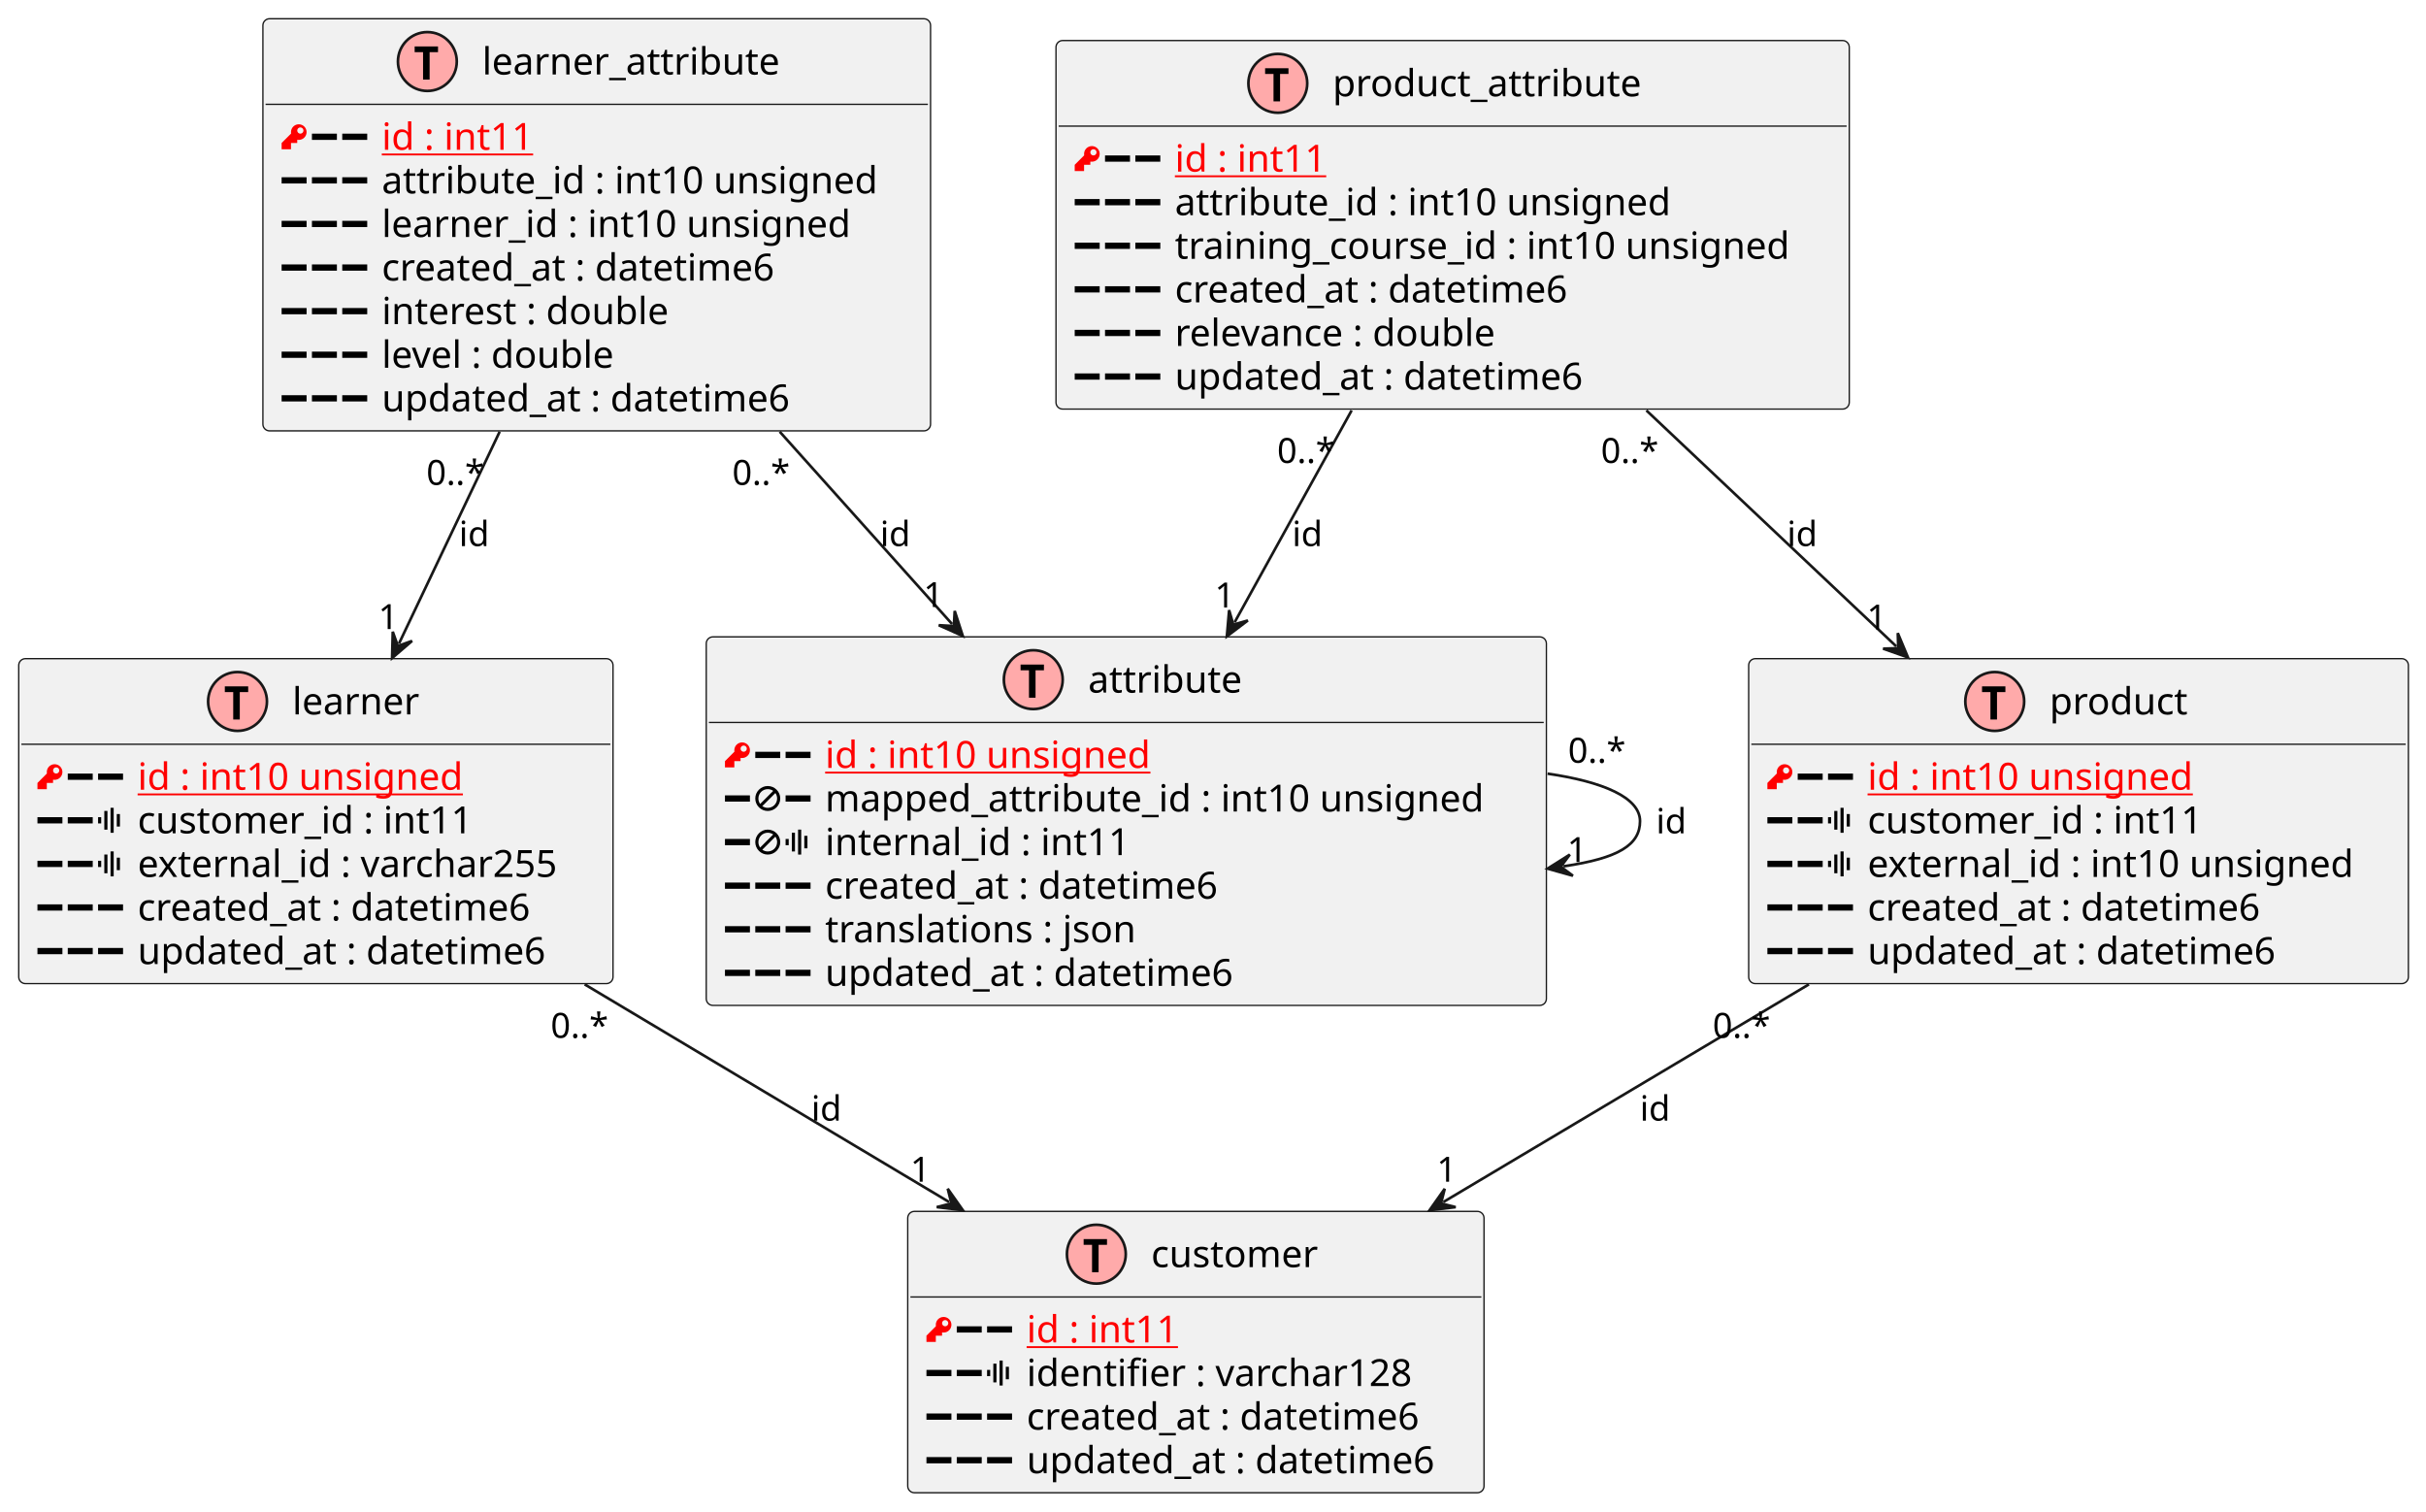
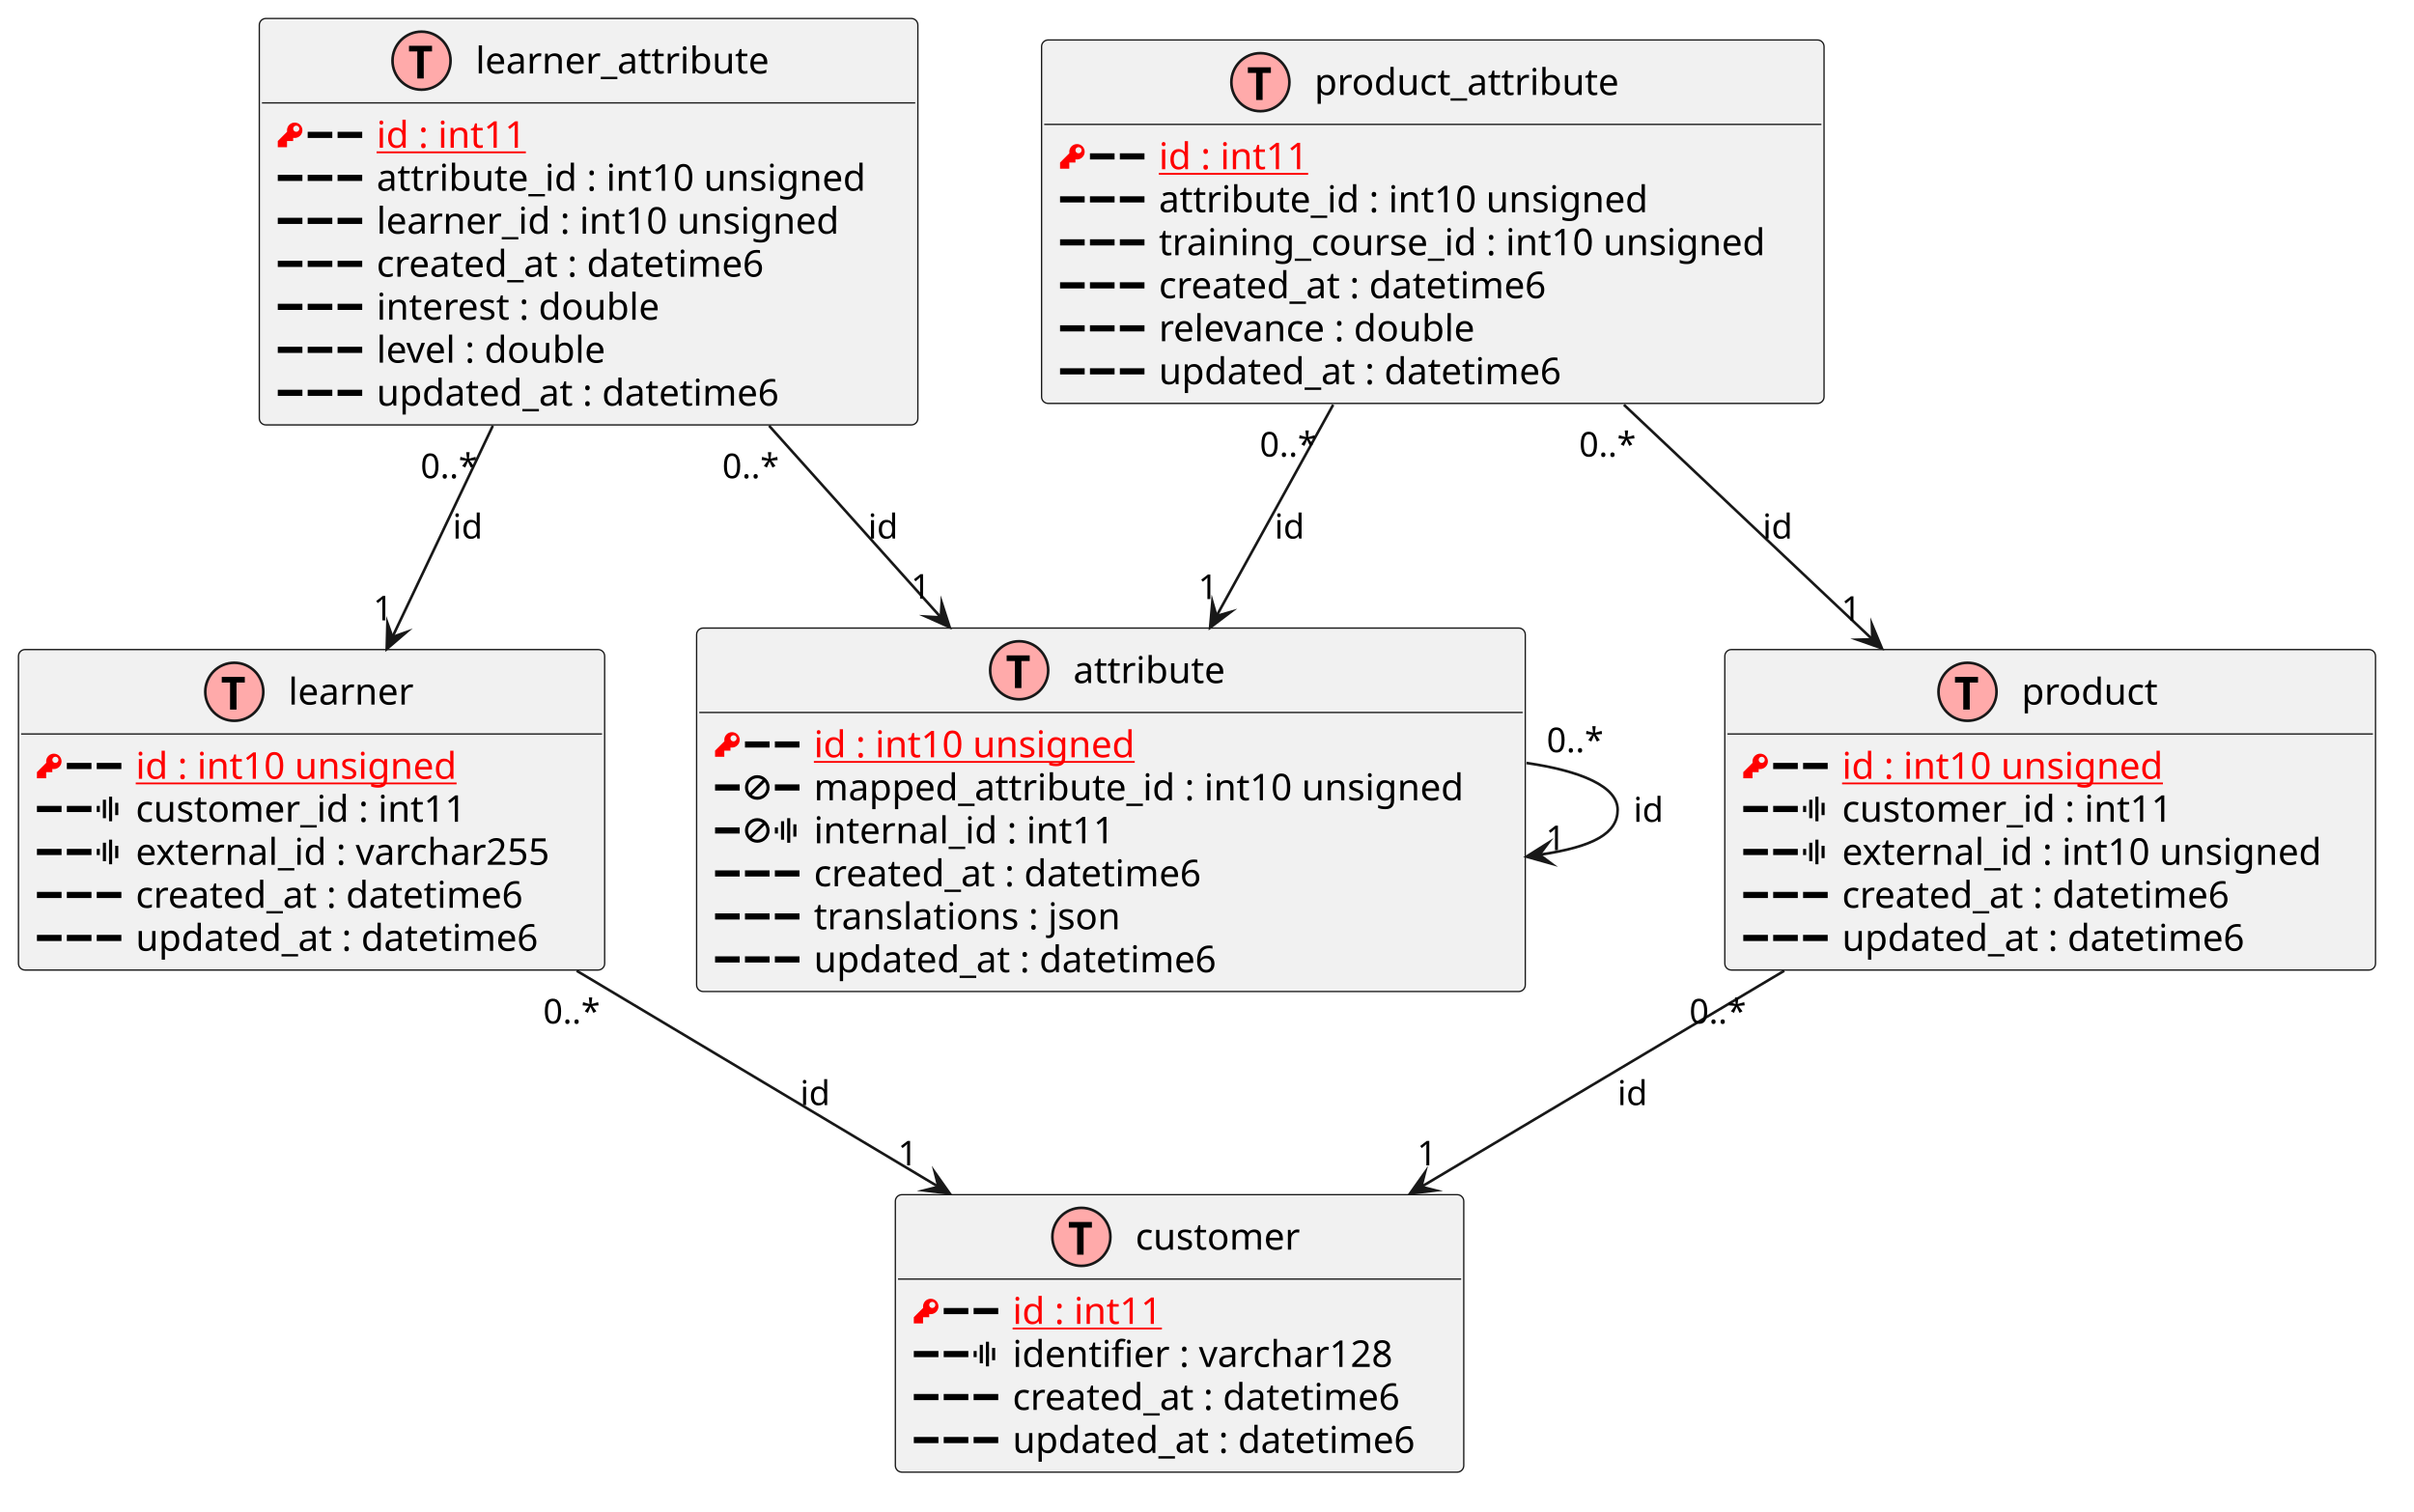
- <svg xmlns="http://www.w3.org/2000/svg" contentStyleType="text/css" data-diagram-type="CLASS" height="565px" preserveAspectRatio="none" style="width:907px;height:565px;background:#FFFFFF;" version="1.1" viewBox="0 0 907 565" width="907px" zoomAndPan="magnify">
+ <svg xmlns="http://www.w3.org/2000/svg" contentStyleType="text/css" data-diagram-type="CLASS" height="573px" preserveAspectRatio="none" style="width:915px;height:573px;background:#FFFFFF;" version="1.1" viewBox="0 0 915 573" width="915px" zoomAndPan="magnify">
  <defs />
  <g>
-     <g class="entity" data-qualified-name="customer" data-source-line="63" id="ent0002">
+     <g class="entity" data-qualified-name="customer" data-source-line="63" id="ent0001">
      <rect fill="#F1F1F1" height="105.188" rx="2.5" ry="2.5" style="stroke:#181818;stroke-width:0.5;" width="215.456" x="339.37" y="452.86" />
      <ellipse cx="409.885" cy="468.86" fill="#FFAAAA" rx="11" ry="11" style="stroke:#181818;stroke-width:1;" />
      <path d="M410.729,475.61 L408.276,475.61 L408.276,465.36 L405.135,465.36 L405.135,463.219 L413.87,463.219 L413.87,465.36 L410.729,465.36 L410.729,475.61 Z " fill="#000000" />
      <text fill="#000000" font-family="sans-serif" font-size="14" lengthAdjust="spacing" textLength="65.926" x="430.385" y="473.707">customer</text>
      <line style="stroke:#181818;stroke-width:0.5;" x1="340.37" x2="553.826" y1="484.86" y2="484.86" />
      <path d="M352.787,492.324 C351.177,492.324 349.87,493.63 349.87,495.24 C349.87,495.427 349.87,495.613 349.905,495.788 L346.37,499.324 L346.37,501.657 L349.87,501.657 L349.87,499.324 L352.203,499.324 L352.203,498.157 L352.238,498.122 C352.413,498.157 352.6,498.157 352.787,498.157 C354.397,498.157 355.703,496.85 355.703,495.24 C355.703,493.63 354.397,492.324 352.787,492.324 M353.37,493.49 C354.012,493.49 354.537,494.015 354.537,494.657 C354.537,495.298 354.012,495.824 353.37,495.824 C352.728,495.824 352.203,495.298 352.203,494.657 C352.203,494.015 352.728,493.49 353.37,493.49" fill="#FF0000" />
      <path d="M357.703,495.824 L357.703,498.157 L367.037,498.157 L367.037,495.824 L357.703,495.824" fill="#000000" />
      <path d="M369.037,495.824 L369.037,498.157 L378.37,498.157 L378.37,495.824 L369.037,495.824" fill="#000000" />
      <text fill="#000000" font-family="sans-serif" font-size="14" lengthAdjust="spacing" textLength="4.45" x="379.37" y="501.855"> </text>
      <text fill="#FF0000" font-family="sans-serif" font-size="14" lengthAdjust="spacing" text-decoration="underline" textLength="62.46" x="383.82" y="501.855">id : int11</text>
      <path d="M346.37,512.12 L346.37,514.454 L355.703,514.454 L355.703,512.12 L346.37,512.12" fill="#000000" />
      <path d="M357.703,512.12 L357.703,514.454 L367.037,514.454 L367.037,512.12 L357.703,512.12" fill="#000000" />
      <path d="M373.703,508.62 L373.703,517.954 L374.87,517.954 L374.87,508.62 L373.703,508.62 M371.37,509.787 L371.37,516.787 L372.537,516.787 L372.537,509.787 L371.37,509.787 M376.037,510.954 L376.037,515.62 L377.203,515.62 L377.203,510.954 L376.037,510.954 M369.037,512.12 L369.037,514.454 L370.203,514.454 L370.203,512.12 L369.037,512.12" fill="#000000" />
      <text fill="#000000" font-family="sans-serif" font-size="14" lengthAdjust="spacing" textLength="156.693" x="383.82" y="518.152">identifier : varchar128</text>
      <path d="M346.37,528.417 L346.37,530.751 L355.703,530.751 L355.703,528.417 L346.37,528.417" fill="#000000" />
      <path d="M357.703,528.417 L357.703,530.751 L367.037,530.751 L367.037,528.417 L357.703,528.417" fill="#000000" />
      <path d="M369.037,528.417 L369.037,530.751 L378.37,530.751 L378.37,528.417 L369.037,528.417" fill="#000000" />
      <text fill="#000000" font-family="sans-serif" font-size="14" lengthAdjust="spacing" textLength="160.426" x="383.82" y="534.449">created_at : datetime6</text>
      <path d="M346.37,544.714 L346.37,547.048 L355.703,547.048 L355.703,544.714 L346.37,544.714" fill="#000000" />
      <path d="M357.703,544.714 L357.703,547.048 L367.037,547.048 L367.037,544.714 L357.703,544.714" fill="#000000" />
      <path d="M369.037,544.714 L369.037,547.048 L378.37,547.048 L378.37,544.714 L369.037,544.714" fill="#000000" />
      <text fill="#000000" font-family="sans-serif" font-size="14" lengthAdjust="spacing" textLength="165.006" x="383.82" y="550.746">updated_at : datetime6</text>
    </g>
-     <g class="entity" data-qualified-name="learner" data-source-line="70" id="ent0003">
+     <g class="entity" data-qualified-name="learner" data-source-line="70" id="ent0002">
      <rect fill="#F1F1F1" height="121.484" rx="2.5" ry="2.5" style="stroke:#181818;stroke-width:0.5;" width="222.19" x="7" y="246.23" />
      <ellipse cx="88.805" cy="262.23" fill="#FFAAAA" rx="11" ry="11" style="stroke:#181818;stroke-width:1;" />
      <path d="M89.648,268.98 L87.195,268.98 L87.195,258.73 L84.055,258.73 L84.055,256.589 L92.789,256.589 L92.789,258.73 L89.648,258.73 L89.648,268.98 Z " fill="#000000" />
      <text fill="#000000" font-family="sans-serif" font-size="14" lengthAdjust="spacing" textLength="50.08" x="109.305" y="267.077">learner</text>
      <line style="stroke:#181818;stroke-width:0.5;" x1="8" x2="228.19" y1="278.23" y2="278.23" />
      <path d="M20.417,285.693 C18.807,285.693 17.5,287 17.5,288.61 C17.5,288.797 17.5,288.983 17.535,289.159 L14,292.693 L14,295.027 L17.5,295.027 L17.5,292.693 L19.833,292.693 L19.833,291.527 L19.868,291.492 C20.043,291.527 20.23,291.527 20.417,291.527 C22.027,291.527 23.333,290.22 23.333,288.61 C23.333,287 22.027,285.693 20.417,285.693 M21,286.86 C21.642,286.86 22.167,287.385 22.167,288.027 C22.167,288.668 21.642,289.193 21,289.193 C20.358,289.193 19.833,288.668 19.833,288.027 C19.833,287.385 20.358,286.86 21,286.86" fill="#FF0000" />
      <path d="M25.333,289.193 L25.333,291.527 L34.667,291.527 L34.667,289.193 L25.333,289.193" fill="#000000" />
      <path d="M36.667,289.193 L36.667,291.527 L46,291.527 L46,289.193 L36.667,289.193" fill="#000000" />
      <text fill="#000000" font-family="sans-serif" font-size="14" lengthAdjust="spacing" textLength="4.45" x="47" y="295.225"> </text>
      <text fill="#FF0000" font-family="sans-serif" font-size="14" lengthAdjust="spacing" text-decoration="underline" textLength="131.1" x="51.45" y="295.225">id : int10 unsigned</text>
      <path d="M14,305.49 L14,307.824 L23.333,307.824 L23.333,305.49 L14,305.49" fill="#000000" />
      <path d="M25.333,305.49 L25.333,307.824 L34.667,307.824 L34.667,305.49 L25.333,305.49" fill="#000000" />
      <path d="M41.333,301.99 L41.333,311.324 L42.5,311.324 L42.5,301.99 L41.333,301.99 M39,303.157 L39,310.157 L40.167,310.157 L40.167,303.157 L39,303.157 M43.667,304.324 L43.667,308.99 L44.833,308.99 L44.833,304.324 L43.667,304.324 M36.667,305.49 L36.667,307.824 L37.833,307.824 L37.833,305.49 L36.667,305.49" fill="#000000" />
      <text fill="#000000" font-family="sans-serif" font-size="14" lengthAdjust="spacing" textLength="135.386" x="51.45" y="311.522">customer_id : int11</text>
      <path d="M14,321.787 L14,324.121 L23.333,324.121 L23.333,321.787 L14,321.787" fill="#000000" />
      <path d="M25.333,321.787 L25.333,324.121 L34.667,324.121 L34.667,321.787 L25.333,321.787" fill="#000000" />
      <path d="M41.333,318.287 L41.333,327.621 L42.5,327.621 L42.5,318.287 L41.333,318.287 M39,319.454 L39,326.454 L40.167,326.454 L40.167,319.454 L39,319.454 M43.667,320.621 L43.667,325.287 L44.833,325.287 L44.833,320.621 L43.667,320.621 M36.667,321.787 L36.667,324.121 L37.833,324.121 L37.833,321.787 L36.667,321.787" fill="#000000" />
      <text fill="#000000" font-family="sans-serif" font-size="14" lengthAdjust="spacing" textLength="171.739" x="51.45" y="327.819">external_id : varchar255</text>
      <path d="M14,338.084 L14,340.418 L23.333,340.418 L23.333,338.084 L14,338.084" fill="#000000" />
      <path d="M25.333,338.084 L25.333,340.418 L34.667,340.418 L34.667,338.084 L25.333,338.084" fill="#000000" />
      <path d="M36.667,338.084 L36.667,340.418 L46,340.418 L46,338.084 L36.667,338.084" fill="#000000" />
      <text fill="#000000" font-family="sans-serif" font-size="14" lengthAdjust="spacing" textLength="160.426" x="51.45" y="344.116">created_at : datetime6</text>
      <path d="M14,354.381 L14,356.714 L23.333,356.714 L23.333,354.381 L14,354.381" fill="#000000" />
      <path d="M25.333,354.381 L25.333,356.714 L34.667,356.714 L34.667,354.381 L25.333,354.381" fill="#000000" />
      <path d="M36.667,354.381 L36.667,356.714 L46,356.714 L46,354.381 L36.667,354.381" fill="#000000" />
      <text fill="#000000" font-family="sans-serif" font-size="14" lengthAdjust="spacing" textLength="165.006" x="51.45" y="360.413">updated_at : datetime6</text>
    </g>
-     <g class="entity" data-qualified-name="learner_attribute" data-source-line="79" id="ent0005">
+     <g class="entity" data-qualified-name="learner_attribute" data-source-line="79" id="ent0004">
      <rect fill="#F1F1F1" height="154.078" rx="2.5" ry="2.5" style="stroke:#181818;stroke-width:0.5;" width="249.615" x="98.29" y="7" />
      <ellipse cx="159.775" cy="23" fill="#FFAAAA" rx="11" ry="11" style="stroke:#181818;stroke-width:1;" />
      <path d="M160.619,29.75 L158.166,29.75 L158.166,19.5 L155.025,19.5 L155.025,17.359 L163.759,17.359 L163.759,19.5 L160.619,19.5 L160.619,29.75 Z " fill="#000000" />
      <text fill="#000000" font-family="sans-serif" font-size="14" lengthAdjust="spacing" textLength="118.145" x="180.275" y="27.847">learner_attribute</text>
      <line style="stroke:#181818;stroke-width:0.5;" x1="99.29" x2="346.905" y1="39" y2="39" />
      <path d="M111.707,46.464 C110.097,46.464 108.79,47.77 108.79,49.38 C108.79,49.567 108.79,49.754 108.825,49.928 L105.29,53.464 L105.29,55.797 L108.79,55.797 L108.79,53.464 L111.123,53.464 L111.123,52.297 L111.158,52.262 C111.333,52.297 111.52,52.297 111.707,52.297 C113.317,52.297 114.623,50.99 114.623,49.38 C114.623,47.77 113.317,46.464 111.707,46.464 M112.29,47.63 C112.932,47.63 113.457,48.155 113.457,48.797 C113.457,49.438 112.932,49.964 112.29,49.964 C111.648,49.964 111.123,49.438 111.123,48.797 C111.123,48.155 111.648,47.63 112.29,47.63" fill="#FF0000" />
      <path d="M116.623,49.964 L116.623,52.297 L125.957,52.297 L125.957,49.964 L116.623,49.964" fill="#000000" />
      <path d="M127.957,49.964 L127.957,52.297 L137.29,52.297 L137.29,49.964 L127.957,49.964" fill="#000000" />
      <text fill="#000000" font-family="sans-serif" font-size="14" lengthAdjust="spacing" textLength="4.45" x="138.29" y="55.995"> </text>
      <text fill="#FF0000" font-family="sans-serif" font-size="14" lengthAdjust="spacing" text-decoration="underline" textLength="62.46" x="142.74" y="55.995">id : int11</text>
      <path d="M105.29,66.26 L105.29,68.594 L114.623,68.594 L114.623,66.26 L105.29,66.26" fill="#000000" />
      <path d="M116.623,66.26 L116.623,68.594 L125.957,68.594 L125.957,66.26 L116.623,66.26" fill="#000000" />
      <path d="M127.957,66.26 L127.957,68.594 L137.29,68.594 L137.29,66.26 L127.957,66.26" fill="#000000" />
      <text fill="#000000" font-family="sans-serif" font-size="14" lengthAdjust="spacing" textLength="199.165" x="142.74" y="72.292">attribute_id : int10 unsigned</text>
      <path d="M105.29,82.557 L105.29,84.891 L114.623,84.891 L114.623,82.557 L105.29,82.557" fill="#000000" />
      <path d="M116.623,82.557 L116.623,84.891 L125.957,84.891 L125.957,82.557 L116.623,82.557" fill="#000000" />
      <path d="M127.957,82.557 L127.957,84.891 L137.29,84.891 L137.29,82.557 L127.957,82.557" fill="#000000" />
      <text fill="#000000" font-family="sans-serif" font-size="14" lengthAdjust="spacing" textLength="188.18" x="142.74" y="88.589">learner_id : int10 unsigned</text>
      <path d="M105.29,98.854 L105.29,101.188 L114.623,101.188 L114.623,98.854 L105.29,98.854" fill="#000000" />
      <path d="M116.623,98.854 L116.623,101.188 L125.957,101.188 L125.957,98.854 L116.623,98.854" fill="#000000" />
      <path d="M127.957,98.854 L127.957,101.188 L137.29,101.188 L137.29,98.854 L127.957,98.854" fill="#000000" />
      <text fill="#000000" font-family="sans-serif" font-size="14" lengthAdjust="spacing" textLength="160.426" x="142.74" y="104.886">created_at : datetime6</text>
      <path d="M105.29,115.151 L105.29,117.484 L114.623,117.484 L114.623,115.151 L105.29,115.151" fill="#000000" />
      <path d="M116.623,115.151 L116.623,117.484 L125.957,117.484 L125.957,115.151 L116.623,115.151" fill="#000000" />
      <path d="M127.957,115.151 L127.957,117.484 L137.29,117.484 L137.29,115.151 L127.957,115.151" fill="#000000" />
      <text fill="#000000" font-family="sans-serif" font-size="14" lengthAdjust="spacing" textLength="115.35" x="142.74" y="121.183">interest : double</text>
      <path d="M105.29,131.448 L105.29,133.781 L114.623,133.781 L114.623,131.448 L105.29,131.448" fill="#000000" />
      <path d="M116.623,131.448 L116.623,133.781 L125.957,133.781 L125.957,131.448 L116.623,131.448" fill="#000000" />
      <path d="M127.957,131.448 L127.957,133.781 L137.29,133.781 L137.29,131.448 L127.957,131.448" fill="#000000" />
      <text fill="#000000" font-family="sans-serif" font-size="14" lengthAdjust="spacing" textLength="94.623" x="142.74" y="137.48">level : double</text>
      <path d="M105.29,147.745 L105.29,150.078 L114.623,150.078 L114.623,147.745 L105.29,147.745" fill="#000000" />
      <path d="M116.623,147.745 L116.623,150.078 L125.957,150.078 L125.957,147.745 L116.623,147.745" fill="#000000" />
      <path d="M127.957,147.745 L127.957,150.078 L137.29,150.078 L137.29,147.745 L127.957,147.745" fill="#000000" />
      <text fill="#000000" font-family="sans-serif" font-size="14" lengthAdjust="spacing" textLength="165.006" x="142.74" y="153.776">updated_at : datetime6</text>
    </g>
-     <g class="entity" data-qualified-name="attribute" data-source-line="88" id="ent0006">
+     <g class="entity" data-qualified-name="attribute" data-source-line="88" id="ent0005">
      <rect fill="#F1F1F1" height="137.781" rx="2.5" ry="2.5" style="stroke:#181818;stroke-width:0.5;" width="314.106" x="264.04" y="238.08" />
      <ellipse cx="386.31" cy="254.08" fill="#FFAAAA" rx="11" ry="11" style="stroke:#181818;stroke-width:1;" />
      <path d="M387.154,260.83 L384.701,260.83 L384.701,250.58 L381.56,250.58 L381.56,248.439 L390.294,248.439 L390.294,250.58 L387.154,250.58 L387.154,260.83 Z " fill="#000000" />
      <text fill="#000000" font-family="sans-serif" font-size="14" lengthAdjust="spacing" textLength="61.065" x="406.81" y="258.927">attribute</text>
      <line style="stroke:#181818;stroke-width:0.5;" x1="265.04" x2="577.145" y1="270.08" y2="270.08" />
      <path d="M277.457,277.543 C275.847,277.543 274.54,278.85 274.54,280.46 C274.54,280.647 274.54,280.834 274.575,281.009 L271.04,284.543 L271.04,286.877 L274.54,286.877 L274.54,284.543 L276.873,284.543 L276.873,283.377 L276.908,283.342 C277.083,283.377 277.27,283.377 277.457,283.377 C279.067,283.377 280.373,282.07 280.373,280.46 C280.373,278.85 279.067,277.543 277.457,277.543 M278.04,278.71 C278.682,278.71 279.207,279.235 279.207,279.877 C279.207,280.519 278.682,281.043 278.04,281.043 C277.398,281.043 276.873,280.519 276.873,279.877 C276.873,279.235 277.398,278.71 278.04,278.71" fill="#FF0000" />
      <path d="M282.373,281.043 L282.373,283.377 L291.707,283.377 L291.707,281.043 L282.373,281.043" fill="#000000" />
      <path d="M293.707,281.043 L293.707,283.377 L303.04,283.377 L303.04,281.043 L293.707,281.043" fill="#000000" />
      <text fill="#000000" font-family="sans-serif" font-size="14" lengthAdjust="spacing" textLength="4.45" x="304.04" y="287.075"> </text>
      <text fill="#FF0000" font-family="sans-serif" font-size="14" lengthAdjust="spacing" text-decoration="underline" textLength="131.1" x="308.49" y="287.075">id : int10 unsigned</text>
      <path d="M271.04,297.34 L271.04,299.674 L280.373,299.674 L280.373,297.34 L271.04,297.34" fill="#000000" />
      <path d="M287.04,293.84 C284.473,293.84 282.373,295.94 282.373,298.507 C282.373,301.074 284.473,303.174 287.04,303.174 C289.607,303.174 291.707,301.074 291.707,298.507 C291.707,295.94 289.607,293.84 287.04,293.84 M287.04,295.007 C287.81,295.007 288.51,295.252 289.082,295.66 L284.193,300.549 C283.785,299.977 283.54,299.277 283.54,298.507 C283.54,296.57 285.103,295.007 287.04,295.007 M289.887,296.465 C290.295,297.037 290.54,297.737 290.54,298.507 C290.54,300.444 288.977,302.007 287.04,302.007 C286.27,302.007 285.57,301.762 284.998,301.354 L289.887,296.465" fill="#000000" />
      <path d="M293.707,297.34 L293.707,299.674 L303.04,299.674 L303.04,297.34 L293.707,297.34" fill="#000000" />
      <text fill="#000000" font-family="sans-serif" font-size="14" lengthAdjust="spacing" textLength="263.655" x="308.49" y="303.372">mapped_attribute_id : int10 unsigned</text>
      <path d="M271.04,313.637 L271.04,315.971 L280.373,315.971 L280.373,313.637 L271.04,313.637" fill="#000000" />
      <path d="M287.04,310.137 C284.473,310.137 282.373,312.237 282.373,314.804 C282.373,317.371 284.473,319.471 287.04,319.471 C289.607,319.471 291.707,317.371 291.707,314.804 C291.707,312.237 289.607,310.137 287.04,310.137 M287.04,311.304 C287.81,311.304 288.51,311.549 289.082,311.957 L284.193,316.846 C283.785,316.274 283.54,315.574 283.54,314.804 C283.54,312.867 285.103,311.304 287.04,311.304 M289.887,312.762 C290.295,313.334 290.54,314.034 290.54,314.804 C290.54,316.741 288.977,318.304 287.04,318.304 C286.27,318.304 285.57,318.059 284.998,317.651 L289.887,312.762" fill="#000000" />
      <path d="M298.373,310.137 L298.373,319.471 L299.54,319.471 L299.54,310.137 L298.373,310.137 M296.04,311.304 L296.04,318.304 L297.207,318.304 L297.207,311.304 L296.04,311.304 M300.707,312.471 L300.707,317.137 L301.873,317.137 L301.873,312.471 L300.707,312.471 M293.707,313.637 L293.707,315.971 L294.873,315.971 L294.873,313.637 L293.707,313.637" fill="#000000" />
      <text fill="#000000" font-family="sans-serif" font-size="14" lengthAdjust="spacing" textLength="123.423" x="308.49" y="319.669">internal_id : int11</text>
      <path d="M271.04,329.934 L271.04,332.267 L280.373,332.267 L280.373,329.934 L271.04,329.934" fill="#000000" />
      <path d="M282.373,329.934 L282.373,332.267 L291.707,332.267 L291.707,329.934 L282.373,329.934" fill="#000000" />
      <path d="M293.707,329.934 L293.707,332.267 L303.04,332.267 L303.04,329.934 L293.707,329.934" fill="#000000" />
      <text fill="#000000" font-family="sans-serif" font-size="14" lengthAdjust="spacing" textLength="160.426" x="308.49" y="335.966">created_at : datetime6</text>
      <path d="M271.04,346.231 L271.04,348.564 L280.373,348.564 L280.373,346.231 L271.04,346.231" fill="#000000" />
      <path d="M282.373,346.231 L282.373,348.564 L291.707,348.564 L291.707,346.231 L282.373,346.231" fill="#000000" />
      <path d="M293.707,346.231 L293.707,348.564 L303.04,348.564 L303.04,346.231 L293.707,346.231" fill="#000000" />
      <text fill="#000000" font-family="sans-serif" font-size="14" lengthAdjust="spacing" textLength="124.811" x="308.49" y="352.263">translations : json</text>
      <path d="M271.04,362.528 L271.04,364.861 L280.373,364.861 L280.373,362.528 L271.04,362.528" fill="#000000" />
      <path d="M282.373,362.528 L282.373,364.861 L291.707,364.861 L291.707,362.528 L282.373,362.528" fill="#000000" />
      <path d="M293.707,362.528 L293.707,364.861 L303.04,364.861 L303.04,362.528 L293.707,362.528" fill="#000000" />
      <text fill="#000000" font-family="sans-serif" font-size="14" lengthAdjust="spacing" textLength="165.006" x="308.49" y="368.56">updated_at : datetime6</text>
    </g>
-     <g class="entity" data-qualified-name="product" data-source-line="101" id="ent0010">
+     <g class="entity" data-qualified-name="product" data-source-line="101" id="ent0009">
      <rect fill="#F1F1F1" height="121.484" rx="2.5" ry="2.5" style="stroke:#181818;stroke-width:0.5;" width="246.648" x="653.77" y="246.23" />
      <ellipse cx="745.767" cy="262.23" fill="#FFAAAA" rx="11" ry="11" style="stroke:#181818;stroke-width:1;" />
      <path d="M746.611,268.98 L744.158,268.98 L744.158,258.73 L741.017,258.73 L741.017,256.589 L749.751,256.589 L749.751,258.73 L746.611,258.73 L746.611,268.98 Z " fill="#000000" />
      <text fill="#000000" font-family="sans-serif" font-size="14" lengthAdjust="spacing" textLength="54.154" x="766.267" y="267.077">product</text>
      <line style="stroke:#181818;stroke-width:0.5;" x1="654.77" x2="899.418" y1="278.23" y2="278.23" />
      <path d="M667.187,285.693 C665.577,285.693 664.27,287 664.27,288.61 C664.27,288.797 664.27,288.983 664.305,289.159 L660.77,292.693 L660.77,295.027 L664.27,295.027 L664.27,292.693 L666.603,292.693 L666.603,291.527 L666.638,291.492 C666.813,291.527 667,291.527 667.187,291.527 C668.797,291.527 670.103,290.22 670.103,288.61 C670.103,287 668.797,285.693 667.187,285.693 M667.77,286.86 C668.412,286.86 668.937,287.385 668.937,288.027 C668.937,288.668 668.412,289.193 667.77,289.193 C667.128,289.193 666.603,288.668 666.603,288.027 C666.603,287.385 667.128,286.86 667.77,286.86" fill="#FF0000" />
      <path d="M672.103,289.193 L672.103,291.527 L681.437,291.527 L681.437,289.193 L672.103,289.193" fill="#000000" />
      <path d="M683.437,289.193 L683.437,291.527 L692.77,291.527 L692.77,289.193 L683.437,289.193" fill="#000000" />
      <text fill="#000000" font-family="sans-serif" font-size="14" lengthAdjust="spacing" textLength="4.45" x="693.77" y="295.225"> </text>
      <text fill="#FF0000" font-family="sans-serif" font-size="14" lengthAdjust="spacing" text-decoration="underline" textLength="131.1" x="698.22" y="295.225">id : int10 unsigned</text>
      <path d="M660.77,305.49 L660.77,307.824 L670.103,307.824 L670.103,305.49 L660.77,305.49" fill="#000000" />
      <path d="M672.103,305.49 L672.103,307.824 L681.437,307.824 L681.437,305.49 L672.103,305.49" fill="#000000" />
      <path d="M688.103,301.99 L688.103,311.324 L689.27,311.324 L689.27,301.99 L688.103,301.99 M685.77,303.157 L685.77,310.157 L686.937,310.157 L686.937,303.157 L685.77,303.157 M690.437,304.324 L690.437,308.99 L691.603,308.99 L691.603,304.324 L690.437,304.324 M683.437,305.49 L683.437,307.824 L684.603,307.824 L684.603,305.49 L683.437,305.49" fill="#000000" />
      <text fill="#000000" font-family="sans-serif" font-size="14" lengthAdjust="spacing" textLength="135.386" x="698.22" y="311.522">customer_id : int11</text>
      <path d="M660.77,321.787 L660.77,324.121 L670.103,324.121 L670.103,321.787 L660.77,321.787" fill="#000000" />
      <path d="M672.103,321.787 L672.103,324.121 L681.437,324.121 L681.437,321.787 L672.103,321.787" fill="#000000" />
      <path d="M688.103,318.287 L688.103,327.621 L689.27,327.621 L689.27,318.287 L688.103,318.287 M685.77,319.454 L685.77,326.454 L686.937,326.454 L686.937,319.454 L685.77,319.454 M690.437,320.621 L690.437,325.287 L691.603,325.287 L691.603,320.621 L690.437,320.621 M683.437,321.787 L683.437,324.121 L684.603,324.121 L684.603,321.787 L683.437,321.787" fill="#000000" />
      <text fill="#000000" font-family="sans-serif" font-size="14" lengthAdjust="spacing" textLength="196.198" x="698.22" y="327.819">external_id : int10 unsigned</text>
      <path d="M660.77,338.084 L660.77,340.418 L670.103,340.418 L670.103,338.084 L660.77,338.084" fill="#000000" />
      <path d="M672.103,338.084 L672.103,340.418 L681.437,340.418 L681.437,338.084 L672.103,338.084" fill="#000000" />
      <path d="M683.437,338.084 L683.437,340.418 L692.77,340.418 L692.77,338.084 L683.437,338.084" fill="#000000" />
      <text fill="#000000" font-family="sans-serif" font-size="14" lengthAdjust="spacing" textLength="160.426" x="698.22" y="344.116">created_at : datetime6</text>
      <path d="M660.77,354.381 L660.77,356.714 L670.103,356.714 L670.103,354.381 L660.77,354.381" fill="#000000" />
      <path d="M672.103,354.381 L672.103,356.714 L681.437,356.714 L681.437,354.381 L672.103,354.381" fill="#000000" />
      <path d="M683.437,354.381 L683.437,356.714 L692.77,356.714 L692.77,354.381 L683.437,354.381" fill="#000000" />
      <text fill="#000000" font-family="sans-serif" font-size="14" lengthAdjust="spacing" textLength="165.006" x="698.22" y="360.413">updated_at : datetime6</text>
    </g>
-     <g class="entity" data-qualified-name="product_attribute" data-source-line="110" id="ent0012">
+     <g class="entity" data-qualified-name="product_attribute" data-source-line="110" id="ent0011">
      <rect fill="#F1F1F1" height="137.781" rx="2.5" ry="2.5" style="stroke:#181818;stroke-width:0.5;" width="296.585" x="394.8" y="15.15" />
      <ellipse cx="477.733" cy="31.15" fill="#FFAAAA" rx="11" ry="11" style="stroke:#181818;stroke-width:1;" />
      <path d="M478.576,37.9 L476.123,37.9 L476.123,27.65 L472.983,27.65 L472.983,25.509 L481.717,25.509 L481.717,27.65 L478.576,27.65 L478.576,37.9 Z " fill="#000000" />
      <text fill="#000000" font-family="sans-serif" font-size="14" lengthAdjust="spacing" textLength="122.22" x="498.233" y="35.997">product_attribute</text>
      <line style="stroke:#181818;stroke-width:0.5;" x1="395.8" x2="690.385" y1="47.15" y2="47.15" />
      <path d="M408.217,54.614 C406.607,54.614 405.3,55.92 405.3,57.53 C405.3,57.717 405.3,57.904 405.335,58.078 L401.8,61.614 L401.8,63.947 L405.3,63.947 L405.3,61.614 L407.633,61.614 L407.633,60.447 L407.668,60.412 C407.843,60.447 408.03,60.447 408.217,60.447 C409.827,60.447 411.133,59.14 411.133,57.53 C411.133,55.92 409.827,54.614 408.217,54.614 M408.8,55.78 C409.442,55.78 409.967,56.305 409.967,56.947 C409.967,57.589 409.442,58.114 408.8,58.114 C408.158,58.114 407.633,57.589 407.633,56.947 C407.633,56.305 408.158,55.78 408.8,55.78" fill="#FF0000" />
      <path d="M413.133,58.114 L413.133,60.447 L422.467,60.447 L422.467,58.114 L413.133,58.114" fill="#000000" />
      <path d="M424.467,58.114 L424.467,60.447 L433.8,60.447 L433.8,58.114 L424.467,58.114" fill="#000000" />
      <text fill="#000000" font-family="sans-serif" font-size="14" lengthAdjust="spacing" textLength="4.45" x="434.8" y="64.145"> </text>
      <text fill="#FF0000" font-family="sans-serif" font-size="14" lengthAdjust="spacing" text-decoration="underline" textLength="62.46" x="439.25" y="64.145">id : int11</text>
      <path d="M401.8,74.41 L401.8,76.744 L411.133,76.744 L411.133,74.41 L401.8,74.41" fill="#000000" />
      <path d="M413.133,74.41 L413.133,76.744 L422.467,76.744 L422.467,74.41 L413.133,74.41" fill="#000000" />
      <path d="M424.467,74.41 L424.467,76.744 L433.8,76.744 L433.8,74.41 L424.467,74.41" fill="#000000" />
      <text fill="#000000" font-family="sans-serif" font-size="14" lengthAdjust="spacing" textLength="199.165" x="439.25" y="80.442">attribute_id : int10 unsigned</text>
      <path d="M401.8,90.707 L401.8,93.041 L411.133,93.041 L411.133,90.707 L401.8,90.707" fill="#000000" />
      <path d="M413.133,90.707 L413.133,93.041 L422.467,93.041 L422.467,90.707 L413.133,90.707" fill="#000000" />
      <path d="M424.467,90.707 L424.467,93.041 L433.8,93.041 L433.8,90.707 L424.467,90.707" fill="#000000" />
      <text fill="#000000" font-family="sans-serif" font-size="14" lengthAdjust="spacing" textLength="246.135" x="439.25" y="96.739">training_course_id : int10 unsigned</text>
      <path d="M401.8,107.004 L401.8,109.338 L411.133,109.338 L411.133,107.004 L401.8,107.004" fill="#000000" />
      <path d="M413.133,107.004 L413.133,109.338 L422.467,109.338 L422.467,107.004 L413.133,107.004" fill="#000000" />
      <path d="M424.467,107.004 L424.467,109.338 L433.8,109.338 L433.8,107.004 L424.467,107.004" fill="#000000" />
      <text fill="#000000" font-family="sans-serif" font-size="14" lengthAdjust="spacing" textLength="160.426" x="439.25" y="113.036">created_at : datetime6</text>
      <path d="M401.8,123.301 L401.8,125.634 L411.133,125.634 L411.133,123.301 L401.8,123.301" fill="#000000" />
      <path d="M413.133,123.301 L413.133,125.634 L422.467,125.634 L422.467,123.301 L413.133,123.301" fill="#000000" />
      <path d="M424.467,123.301 L424.467,125.634 L433.8,125.634 L433.8,123.301 L424.467,123.301" fill="#000000" />
      <text fill="#000000" font-family="sans-serif" font-size="14" lengthAdjust="spacing" textLength="130.252" x="439.25" y="129.333">relevance : double</text>
      <path d="M401.8,139.598 L401.8,141.931 L411.133,141.931 L411.133,139.598 L401.8,139.598" fill="#000000" />
      <path d="M413.133,139.598 L413.133,141.931 L422.467,141.931 L422.467,139.598 L413.133,139.598" fill="#000000" />
      <path d="M424.467,139.598 L424.467,141.931 L433.8,141.931 L433.8,139.598 L424.467,139.598" fill="#000000" />
      <text fill="#000000" font-family="sans-serif" font-size="14" lengthAdjust="spacing" textLength="165.006" x="439.25" y="145.63">updated_at : datetime6</text>
    </g>
-     <g class="link" data-entity-1="ent0003" data-entity-2="ent0002" data-link-type="dependency" data-source-line="77" id="lnk4">
-       <path codeLine="77" d="M218.59,367.99 C263.76,394.96 311.399,423.413 354.849,449.363" fill="none" id="learner-to-customer" style="stroke:#181818;stroke-width:1;" />
-       <polygon fill="#181818" points="360,452.44,354.324,444.391,355.707,449.876,350.222,451.259,360,452.44" style="stroke:#181818;stroke-width:1;" />
+     <g class="link" data-entity-1="ent0002" data-entity-2="ent0001" data-link-type="dependency" data-source-line="77" id="lnk3">
+       <path codeLine="77" d="M218.59,367.99 C263.76,394.96 312.257,423.926 355.707,449.876" fill="none" id="learner-to-customer" style="stroke:#181818;stroke-width:1;" />
+       <polygon fill="#181818" points="360,452.44,354.324,444.391,355.707,449.876,350.222,451.259,360,452.44" style="stroke:#181818;stroke-width:1;stroke-linejoin:miter;stroke-miterlimit:10;" />
      <text fill="#000000" font-family="sans-serif" font-size="13" lengthAdjust="spacing" textLength="11.864" x="303.29" y="418.927">id</text>
      <text fill="#000000" font-family="sans-serif" font-size="13" lengthAdjust="spacing" textLength="23.036" x="205.882" y="387.987">0..*</text>
      <text fill="#000000" font-family="sans-serif" font-size="13" lengthAdjust="spacing" textLength="8.271" x="340.345" y="441.762">1</text>
    </g>
-     <g class="link" data-entity-1="ent0005" data-entity-2="ent0006" data-link-type="dependency" data-source-line="88" id="lnk7">
-       <path codeLine="88" d="M291.51,161.38 C313.76,186.2 334.276,209.102 355.955,233.292" fill="none" id="learner_attribute-to-attribute" style="stroke:#181818;stroke-width:1;" />
-       <polygon fill="#181818" points="359.96,237.76,356.932,228.388,356.623,234.037,350.974,233.727,359.96,237.76" style="stroke:#181818;stroke-width:1;" />
+     <g class="link" data-entity-1="ent0004" data-entity-2="ent0005" data-link-type="dependency" data-source-line="88" id="lnk6">
+       <path codeLine="88" d="M291.51,161.38 C313.76,186.2 334.943,209.847 356.623,234.037" fill="none" id="learner_attribute-to-attribute" style="stroke:#181818;stroke-width:1;" />
+       <polygon fill="#181818" points="359.96,237.76,356.932,228.388,356.623,234.037,350.974,233.727,359.96,237.76" style="stroke:#181818;stroke-width:1;stroke-linejoin:miter;stroke-miterlimit:10;" />
      <text fill="#000000" font-family="sans-serif" font-size="13" lengthAdjust="spacing" textLength="11.864" x="329.03" y="204.147">id</text>
      <text fill="#000000" font-family="sans-serif" font-size="13" lengthAdjust="spacing" textLength="23.036" x="273.758" y="181.274">0..*</text>
      <text fill="#000000" font-family="sans-serif" font-size="13" lengthAdjust="spacing" textLength="8.271" x="345.257" y="226.923">1</text>
    </g>
-     <g class="link" data-entity-1="ent0005" data-entity-2="ent0003" data-link-type="dependency" data-source-line="89" id="lnk8">
-       <path codeLine="89" d="M186.81,161.38 C173.65,189.07 161.566,214.511 149.166,240.591" fill="none" id="learner_attribute-to-learner" style="stroke:#181818;stroke-width:1;" />
-       <polygon fill="#181818" points="146.59,246.01,154.067,239.6,148.737,241.494,146.842,236.164,146.59,246.01" style="stroke:#181818;stroke-width:1;" />
+     <g class="link" data-entity-1="ent0004" data-entity-2="ent0002" data-link-type="dependency" data-source-line="89" id="lnk7">
+       <path codeLine="89" d="M186.81,161.38 C173.65,189.07 161.137,215.414 148.737,241.494" fill="none" id="learner_attribute-to-learner" style="stroke:#181818;stroke-width:1;" />
+       <polygon fill="#181818" points="146.59,246.01,154.067,239.6,148.737,241.494,146.842,236.164,146.59,246.01" style="stroke:#181818;stroke-width:1;stroke-linejoin:miter;stroke-miterlimit:10;" />
      <text fill="#000000" font-family="sans-serif" font-size="13" lengthAdjust="spacing" textLength="11.864" x="171.59" y="204.147">id</text>
      <text fill="#000000" font-family="sans-serif" font-size="13" lengthAdjust="spacing" textLength="23.036" x="159.406" y="181.274">0..*</text>
      <text fill="#000000" font-family="sans-serif" font-size="13" lengthAdjust="spacing" textLength="8.271" x="141.438" y="235.169">1</text>
    </g>
-     <g class="link" data-entity-1="ent0006" data-entity-2="ent0006" data-link-type="dependency" data-source-line="99" id="lnk9">
-       <path codeLine="99" d="M578.58,289.22 C599.36,292.24 613.15,298.16 613.15,306.97 C613.15,315.78 605.297,320.834 584.517,323.864" fill="none" id="attribute-to-attribute" style="stroke:#181818;stroke-width:1;" />
-       <polygon fill="#181818" points="578.58,324.73,588.063,327.39,583.528,324.009,586.909,319.473,578.58,324.73" style="stroke:#181818;stroke-width:1;" />
+     <g class="link" data-entity-1="ent0005" data-entity-2="ent0005" data-link-type="dependency" data-source-line="99" id="lnk8">
+       <path codeLine="99" d="M578.58,289.22 C599.36,292.24 613.15,298.16 613.15,306.97 C613.15,315.78 604.308,320.979 583.528,324.009" fill="none" id="attribute-to-attribute" style="stroke:#181818;stroke-width:1;" />
+       <polygon fill="#181818" points="578.58,324.73,588.063,327.39,583.528,324.009,586.909,319.473,578.58,324.73" style="stroke:#181818;stroke-width:1;stroke-linejoin:miter;stroke-miterlimit:10;" />
      <text fill="#000000" font-family="sans-serif" font-size="13" lengthAdjust="spacing" textLength="11.864" x="619.15" y="311.537">id</text>
      <text fill="#000000" font-family="sans-serif" font-size="13" lengthAdjust="spacing" textLength="23.036" x="586.238" y="285.146">0..*</text>
      <text fill="#000000" font-family="sans-serif" font-size="13" lengthAdjust="spacing" textLength="8.271" x="585.904" y="322.265">1</text>
    </g>
-     <g class="link" data-entity-1="ent0010" data-entity-2="ent0002" data-link-type="dependency" data-source-line="108" id="lnk11">
-       <path codeLine="108" d="M676.29,367.99 C630.99,394.96 583.196,423.421 539.606,449.371" fill="none" id="product-to-customer" style="stroke:#181818;stroke-width:1;" />
-       <polygon fill="#181818" points="534.45,452.44,544.23,451.273,538.746,449.882,540.137,444.399,534.45,452.44" style="stroke:#181818;stroke-width:1;" />
+     <g class="link" data-entity-1="ent0009" data-entity-2="ent0001" data-link-type="dependency" data-source-line="108" id="lnk10">
+       <path codeLine="108" d="M676.29,367.99 C630.99,394.96 582.336,423.932 538.746,449.882" fill="none" id="product-to-customer" style="stroke:#181818;stroke-width:1;" />
+       <polygon fill="#181818" points="534.45,452.44,544.23,451.273,538.746,449.882,540.137,444.399,534.45,452.44" style="stroke:#181818;stroke-width:1;stroke-linejoin:miter;stroke-miterlimit:10;" />
      <text fill="#000000" font-family="sans-serif" font-size="13" lengthAdjust="spacing" textLength="11.864" x="613.09" y="418.927">id</text>
      <text fill="#000000" font-family="sans-serif" font-size="13" lengthAdjust="spacing" textLength="23.036" x="640.307" y="387.987">0..*</text>
      <text fill="#000000" font-family="sans-serif" font-size="13" lengthAdjust="spacing" textLength="8.271" x="537.147" y="441.762">1</text>
    </g>
-     <g class="link" data-entity-1="ent0012" data-entity-2="ent0006" data-link-type="dependency" data-source-line="118" id="lnk13">
-       <path codeLine="118" d="M505.33,153.43 C490.49,180.3 476.401,205.818 461.581,232.648" fill="none" id="product_attribute-to-attribute" style="stroke:#181818;stroke-width:1;" />
-       <polygon fill="#181818" points="458.68,237.9,466.533,231.956,461.098,233.523,459.53,228.088,458.68,237.9" style="stroke:#181818;stroke-width:1;" />
+     <g class="link" data-entity-1="ent0011" data-entity-2="ent0005" data-link-type="dependency" data-source-line="118" id="lnk12">
+       <path codeLine="118" d="M505.33,153.43 C490.49,180.3 475.918,206.693 461.098,233.523" fill="none" id="product_attribute-to-attribute" style="stroke:#181818;stroke-width:1;" />
+       <polygon fill="#181818" points="458.68,237.9,466.533,231.956,461.098,233.523,459.53,228.088,458.68,237.9" style="stroke:#181818;stroke-width:1;stroke-linejoin:miter;stroke-miterlimit:10;" />
      <text fill="#000000" font-family="sans-serif" font-size="13" lengthAdjust="spacing" textLength="11.864" x="483.09" y="204.147">id</text>
      <text fill="#000000" font-family="sans-serif" font-size="13" lengthAdjust="spacing" textLength="23.036" x="477.483" y="173.072">0..*</text>
      <text fill="#000000" font-family="sans-serif" font-size="13" lengthAdjust="spacing" textLength="8.271" x="454.158" y="227.077">1</text>
    </g>
-     <g class="link" data-entity-1="ent0012" data-entity-2="ent0010" data-link-type="dependency" data-source-line="119" id="lnk14">
-       <path codeLine="119" d="M615.53,153.43 C646.81,182.96 678.707,213.081 708.957,241.641" fill="none" id="product_attribute-to-product" style="stroke:#181818;stroke-width:1;" />
-       <polygon fill="#181818" points="713.32,245.76,709.522,236.673,709.684,242.327,704.03,242.49,713.32,245.76" style="stroke:#181818;stroke-width:1;" />
+     <g class="link" data-entity-1="ent0011" data-entity-2="ent0009" data-link-type="dependency" data-source-line="119" id="lnk13">
+       <path codeLine="119" d="M615.53,153.43 C646.81,182.96 679.434,213.768 709.684,242.327" fill="none" id="product_attribute-to-product" style="stroke:#181818;stroke-width:1;" />
+       <polygon fill="#181818" points="713.32,245.76,709.522,236.673,709.684,242.327,704.03,242.49,713.32,245.76" style="stroke:#181818;stroke-width:1;stroke-linejoin:miter;stroke-miterlimit:10;" />
      <text fill="#000000" font-family="sans-serif" font-size="13" lengthAdjust="spacing" textLength="11.864" x="668.11" y="204.147">id</text>
      <text fill="#000000" font-family="sans-serif" font-size="13" lengthAdjust="spacing" textLength="23.036" x="598.53" y="173.072">0..*</text>
      <text fill="#000000" font-family="sans-serif" font-size="13" lengthAdjust="spacing" textLength="8.271" x="697.922" y="235.319">1</text>
    </g>
  </g>
</svg>
